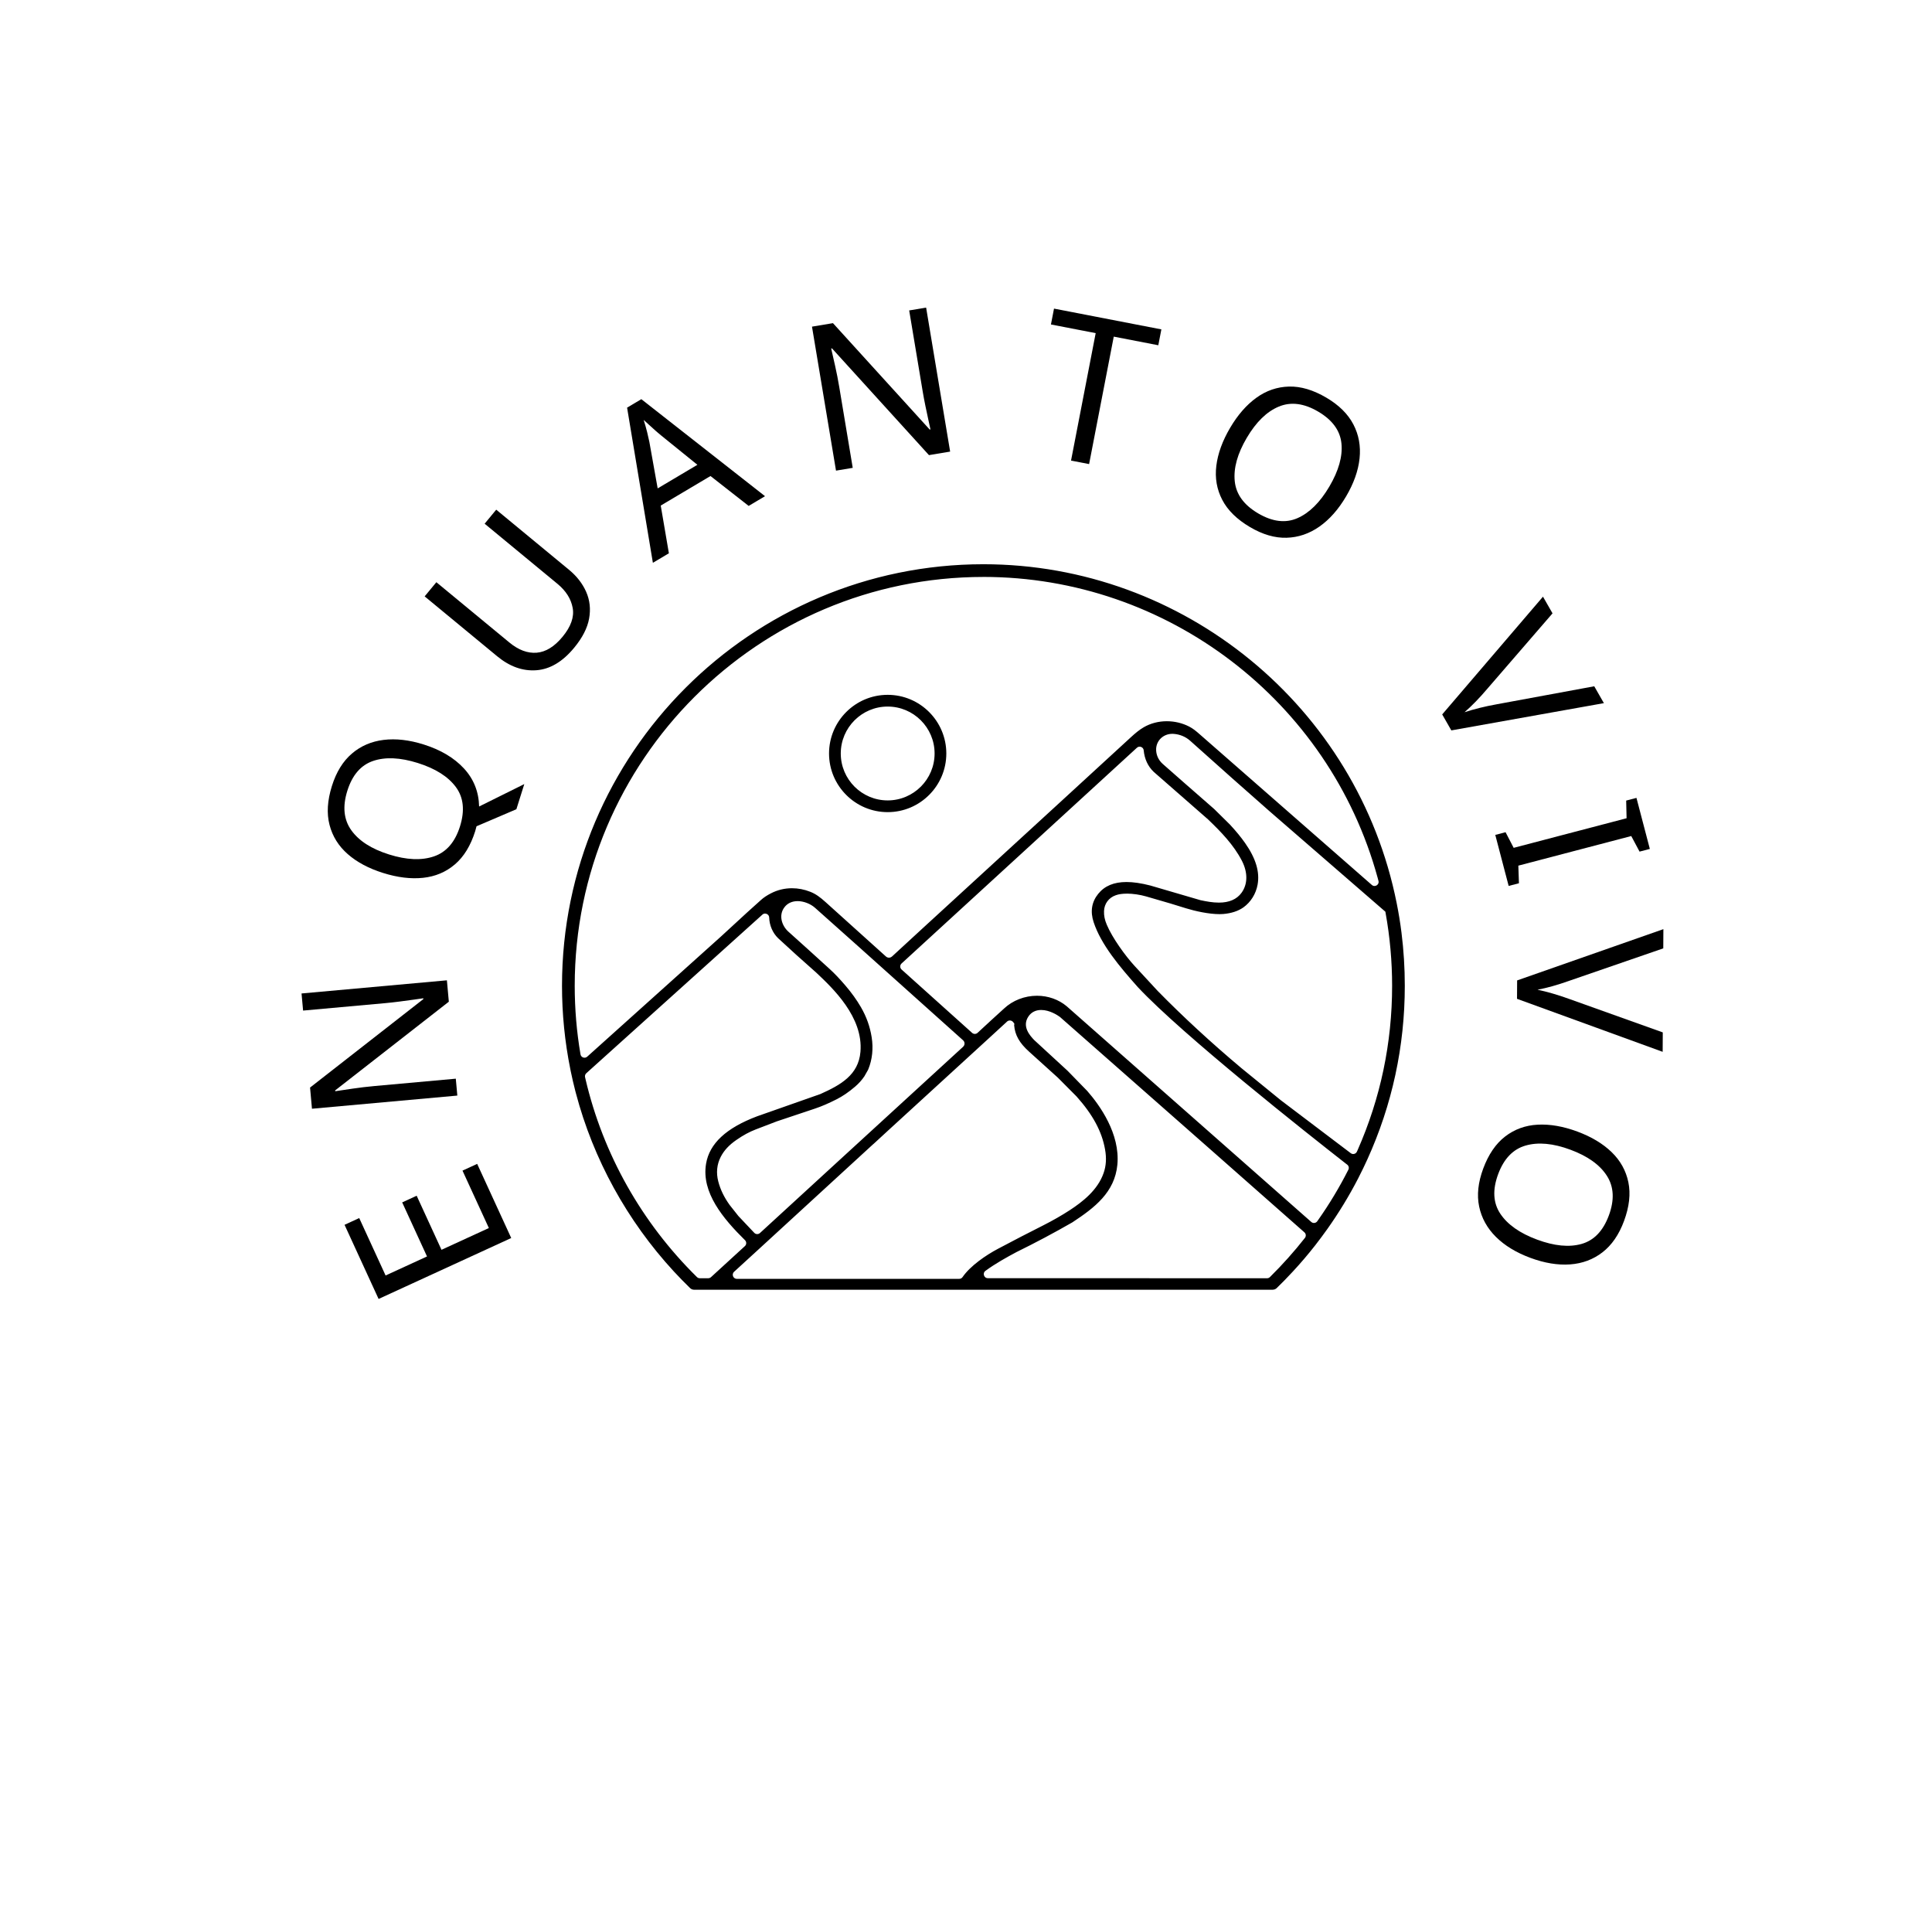
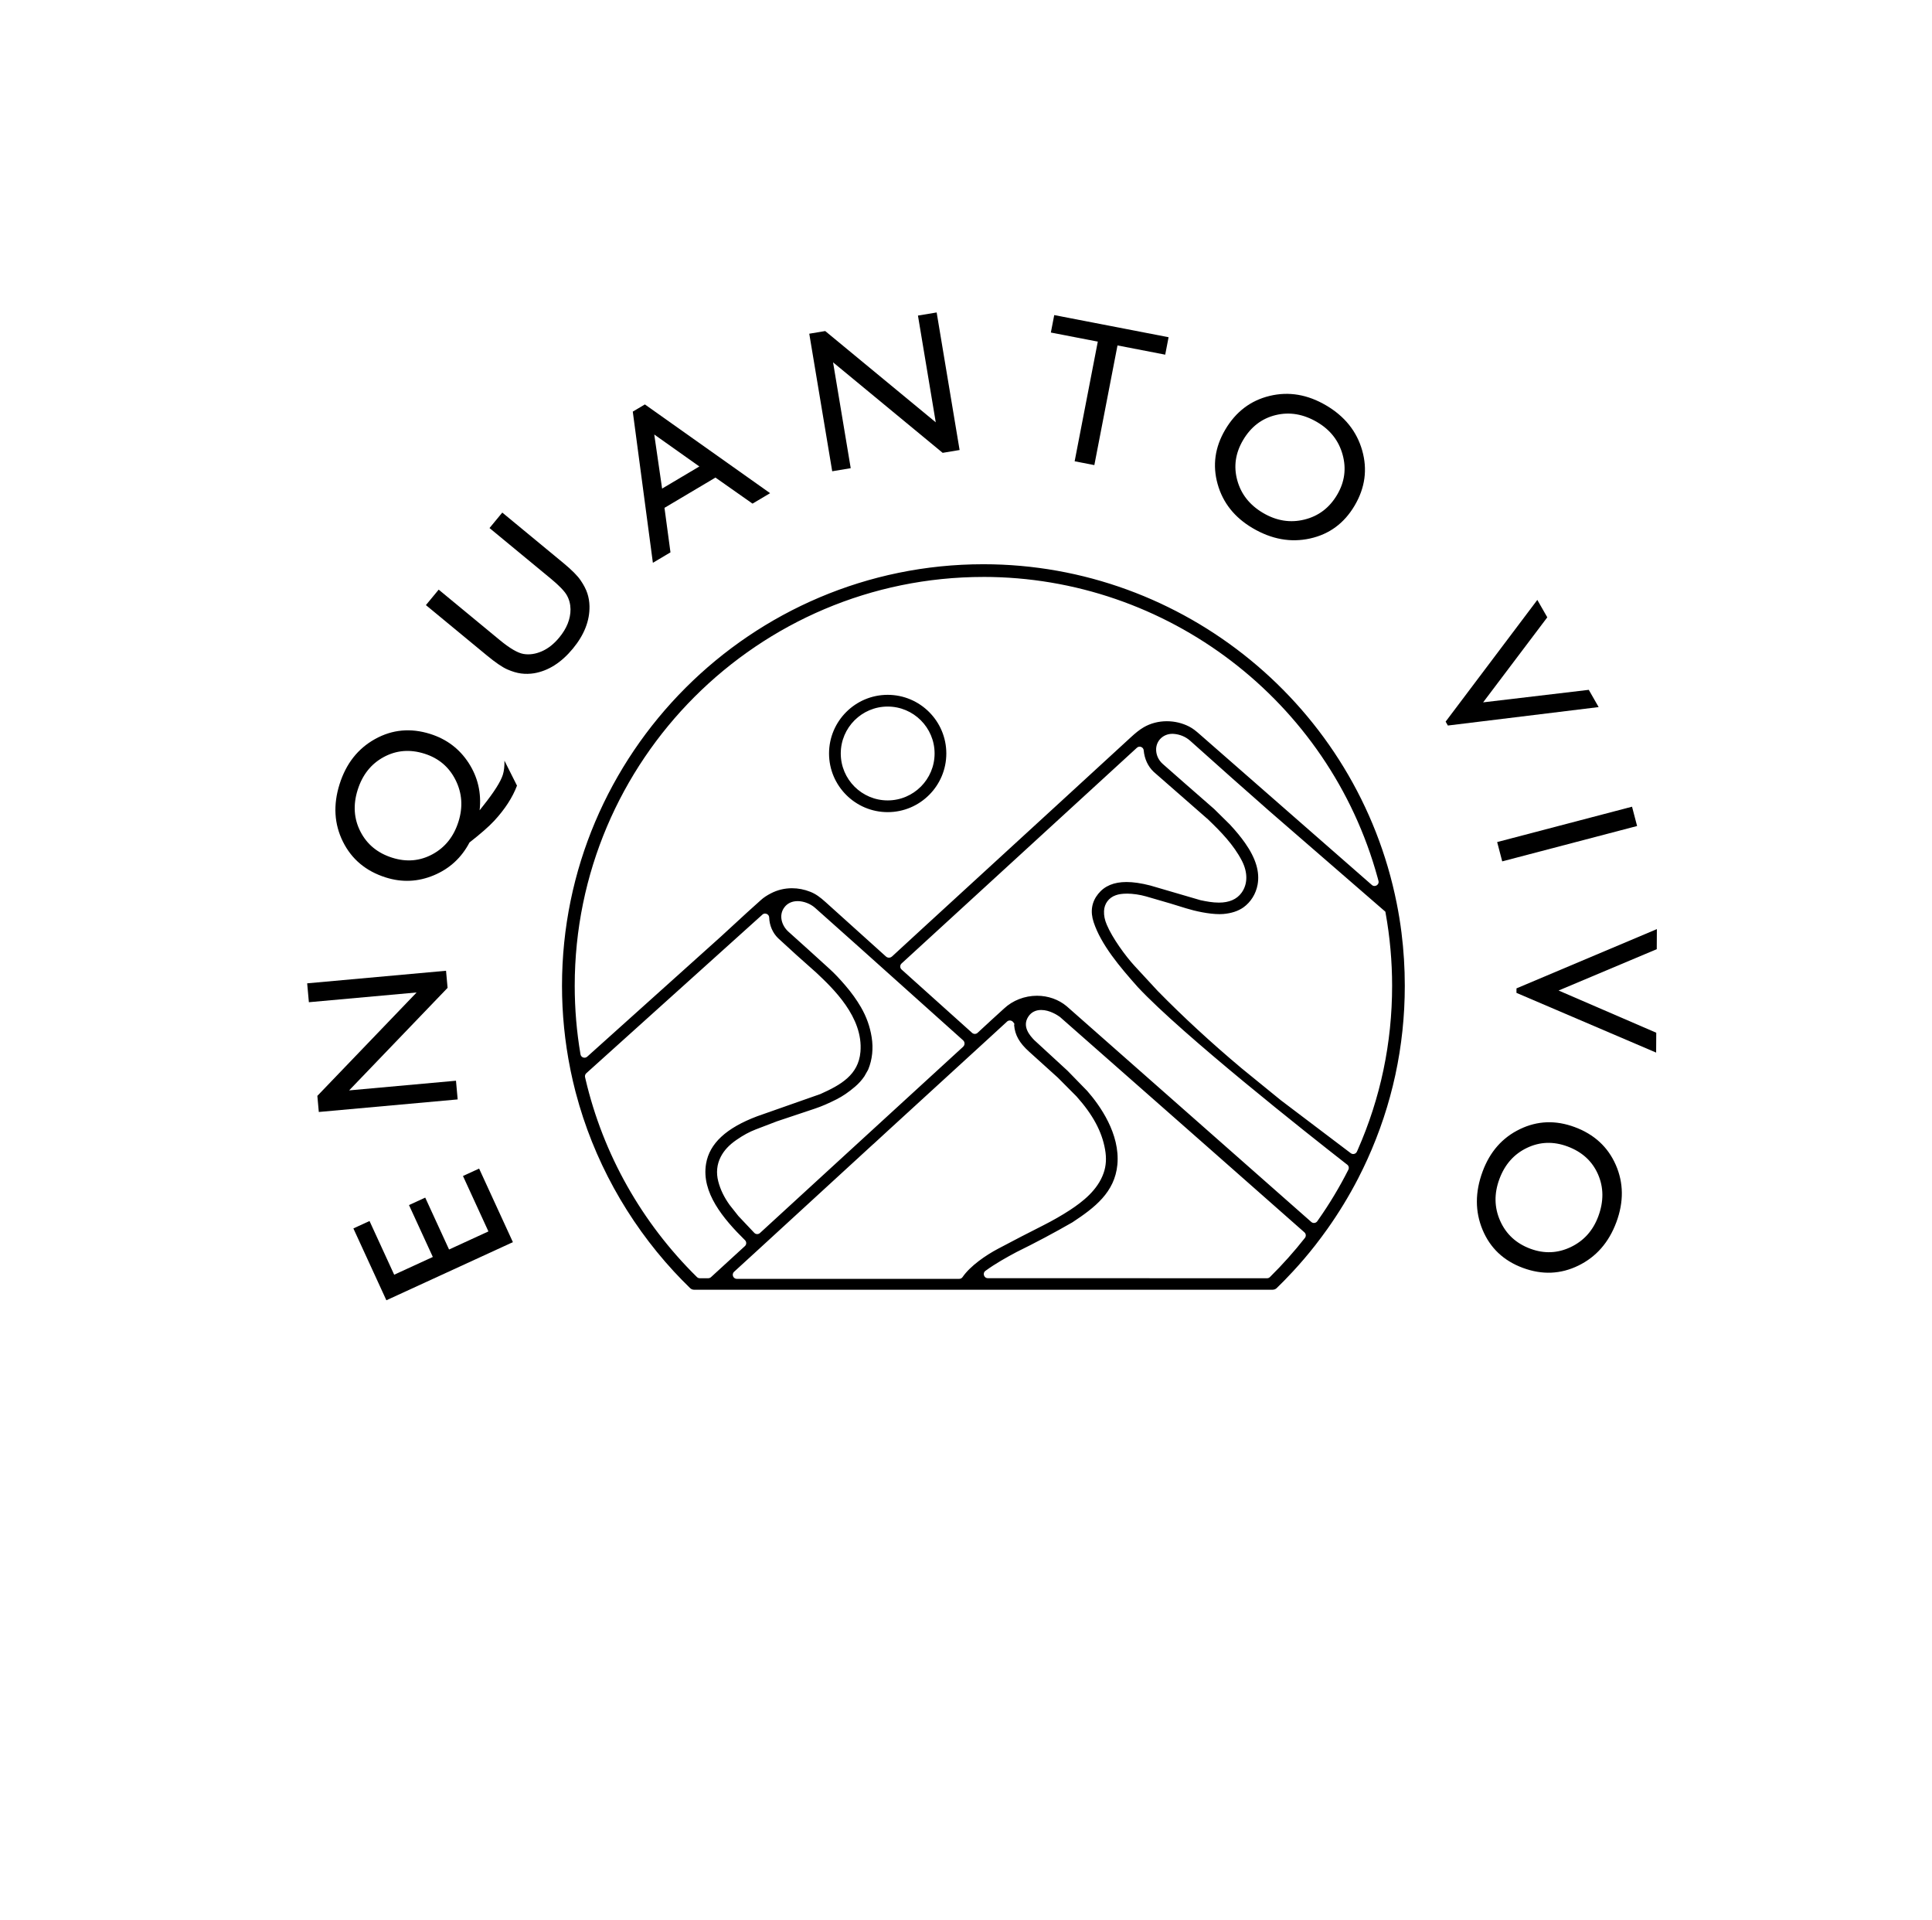
<svg xmlns="http://www.w3.org/2000/svg" id="Camada_2" data-name="Camada 2" viewBox="0 0 1153.11 1145.42">
  <defs>
    <style>
      .cls-1 {
-         font-family: GillSans, 'Gill Sans';
-         font-size: 122px;
      }
    </style>
  </defs>
  <g id="Camada_1-2" data-name="Camada 1">
    <g>
      <path d="M414.28,769.13c-.76,0-1.49-.29-2.04-.82-3.27-3.18-6.52-6.51-9.68-9.92-27.83-30.16-48.01-66.9-58.37-106.25l-.31-1.17c-1.01-3.91-1.93-7.89-2.75-11.83l-.24-1.2c-3.29-16.29-4.96-33-4.96-49.69,0-138.42,112.61-251.04,251.02-251.04,119.35,0,222.88,84.91,246.18,201.9,1.16,5.73,2.12,11.64,2.86,17.55,1.31,10.36,1.97,20.98,1.97,31.59,0,36.08-7.52,70.92-22.36,103.55-1.6,3.51-3.32,7.09-5.14,10.63l-.32.63h0c-5.33,10.33-11.48,20.43-18.28,30.04-2.49,3.49-4.86,6.67-7.22,9.69-4.24,5.42-8.7,10.66-13.27,15.57-3.28,3.54-6.47,6.81-9.7,9.95-.55.53-1.28.83-2.04.83h-345.36ZM520.72,682.5l-68.21,62.59-14.7,13.45c-1.97,1.8-.7,5.08,1.97,5.08h132.73c.96.01,1.86-.46,2.41-1.25h0c4.54-6.62,13.89-13.03,21.13-16.82l13.61-7.14,12.97-6.62c6.2-3.15,11.36-6.11,16.23-9.29,7.56-4.96,16.7-11.98,20.29-22.33,1.54-4.39,1.83-9.09.89-14.37-1.89-10.76-7.33-20.89-17.14-31.87-.04-.04-.08-.09-.12-.13l-10.92-10.99s-.08-.07-.11-.11l-17.24-15.58c-5.64-5.07-8.25-9.69-8.72-15.4l.18-.91-.83-1.17c-.64-.79-1.5-1.2-2.42-1.2s-1.75.4-2.33,1.09l-10.12,9.29-54.14,49.55-2.94,2.67-3.03,2.79-6.77,6.24-1.64,1.49h0s-1.04.93-1.04.93ZM621.44,602.19c-3.45,0-6.22,1.41-8.02,4.07-4.32,6.37,1.04,12.14,3.43,14.67.05.05.09.1.14.14l19.73,18.15s.08.07.11.11l11.63,11.92s.08.08.12.13c7.39,8.45,19.54,25.37,17.82,43.61-1.57,16.23-13.43,25.32-26.51,33.93-.06.04-.11.07-.17.11-10.81,6.2-22.02,12.16-33.25,17.67-5.86,3.14-12.57,6.83-18.59,11.25h0c-2.28,1.67-1.1,5.28,1.73,5.28l166.64.05c.77,0,1.51-.3,2.05-.84h0c7.5-7.4,14.55-15.28,20.94-23.42h0c.95-1.21.8-2.95-.34-3.98h0c-.35-.31-.68-.61-1.02-.9-35.1-31.01-77.48-68.31-114.87-101.21l-29.93-26.34c-.07-.06-.13-.11-.21-.17-1.56-1.14-6.26-4.22-11.43-4.22ZM349.59,640.06c-.77.69-1.11,1.73-.91,2.74h0c.09.45.19.9.3,1.34,10.51,44.8,33.55,85.7,66.63,118.27h0c.55.54,1.29.84,2.06.84h5.05c.73-.02,1.43-.29,1.97-.78l20.23-18.53c1.23-1.13,1.27-3.06.08-4.24h0c-13.02-12.84-25.94-28.25-23.1-45.17,1.99-11.91,11.87-21.06,30.2-27.97l37.6-13.23c.08-.03.16-.06.24-.1,12.09-5.44,22.91-11.46,24.11-25.53,1.83-21.02-16.66-38.42-26.59-47.76-7.99-7.03-15.61-13.9-22.67-20.46-3.15-3.04-5.05-7.42-5.19-12h0c-.08-2.49-3.03-3.75-4.88-2.08l-105.11,94.66ZM515.69,641.66c-.04.08-.09.15-.14.23-1.5,2.24-3.33,4.29-5.53,6.18-3.83,3.26-7.31,5.64-10.95,7.49-4.86,2.46-8.81,4.16-12.8,5.51l-22.81,7.63-12.65,4.85c-3.83,1.48-7.37,3.4-11.48,6.24-4.51,3.1-7.55,6.37-9.58,10.3-2.38,4.59-2.91,9.79-1.54,15.04,1.29,4.96,3.55,9.63,6.91,14.29l5.14,6.5c.05.07.11.13.17.19l9.39,9.94c1.1,1.16,2.92,1.23,4.1.15l47.98-44.01,29.28-26.83,4.46-4.1,39.42-36.1c.75-.69,1.14-1.5,1.14-2.42,0-.89-.38-1.72-1.07-2.33l-62.95-56.4-25.36-22.61c-2.8-2.51-7.01-4.13-10.72-4.13-3.48,0-6.34,1.32-8.25,3.8-3.9,5.04-1.7,11.63,2.36,15.27l11.92,10.73,12.65,11.49c3.02,2.76,5.95,5.83,9.5,9.98,3.61,4.2,6.6,8.38,9.15,12.77,3.27,5.62,5.35,11.45,6.35,17.81,1.05,6.58.35,13.1-2.01,18.87-.05.13-.12.26-.19.39l-1.89,3.32ZM618.95,594.7c6.49,0,12.67,2.19,17.39,6.16l145.96,128.7c1.29,1.14,3.29.92,4.3-.48h0c.24-.33.47-.66.69-.98,6.66-9.45,12.7-19.51,17.93-29.87h0c.64-1.27.28-2.81-.86-3.66h0c-.35-.26-.69-.54-1.04-.81-22.31-17.43-97.14-76.52-123.83-105.04-10.87-12.21-21.88-25.26-26.28-38.58-2.05-6.2-1.16-11.73,2.64-16.44,3.74-4.63,9.14-6.88,16.5-6.88,4.03,0,8.64.68,14.1,2.07l29.74,8.7c.07.02.14.04.22.05,3.6.77,7.35,1.46,11.09,1.46,6.29,0,10.96-2.03,13.89-6.03,3.87-5.28,3.99-12.42.32-19.59-5.03-9.77-12.82-17.66-20.36-24.91-11.67-10.17-22.28-19.45-32.47-28.41-3.3-3.17-5.31-7.49-5.75-12.44h0c-.22-2.42-3.1-3.54-4.89-1.9h0c-44.47,40.71-90.42,82.82-140.48,128.75h0c-1.27,1.17-1.26,3.18.02,4.33l42.1,37.81c1.12,1.01,2.83,1,3.94-.03h0c5.76-5.35,10.93-10.09,15.79-14.49,5.08-4.78,12.12-7.51,19.33-7.51ZM672.51,532.77c-2.65,0-4.9.32-6.71.96-4.39,1.51-7.22,5.32-7.37,9.95-.11,2.7.44,5.42,1.69,8.32,3.33,7.92,11.11,18.69,16.74,24.79l13.73,14.85c15.26,15.56,32.09,31.07,50.08,46.16l23.52,19.16,41.73,31.58c1.48,1.12,3.61.6,4.41-1.08h0c.16-.35.31-.68.45-1.02,13.67-31,20.6-64.05,20.6-98.2,0-14.56-1.31-29.18-3.88-43.47l-.19-1.02-2.69-2.33-66.7-57.84-21.9-19.34-25.33-22.6c-2.79-2.48-6.29-3.94-10.13-4.23-.27-.02-.56-.03-.85-.03-5.49,0-9.86,4.01-10.16,9.32-.17,3.6,1.34,7.08,4.14,9.55l12.55,11.05,18.01,15.75s.09.08.13.12l9.32,9.19c3.65,3.94,6.53,7.44,9.02,10.99,6.33,9.02,8.75,17.03,7.39,24.48-.97,5.35-3.96,10.16-8.22,13.21-3.06,2.18-7.05,3.49-11.84,3.89-.68.05-1.4.08-2.15.08-6.38,0-14.43-1.78-19.84-3.45l-9.35-2.88-14.49-4.21c-3.68-1.06-8.06-1.7-11.72-1.7ZM586.96,343.78c-134.79,0-244.44,109.66-244.44,244.46,0,13.82,1.16,27.61,3.46,41.01h0c.39,2.27,3.12,3.22,4.83,1.69l79.77-71.65,15.69-14.43,8.19-7.38c1.63-1.47,3.44-2.68,5.88-3.93,3.85-1.98,8-2.98,12.35-2.98,3.62,0,7.25.7,10.76,2.09,3.3,1.31,5.83,3.26,8.86,5.97l36.12,32.54c.58.54,1.35.84,2.15.84,1.16,0,1.9-.63,2.15-.83l17.99-16.55,79.44-72.84,45.27-41.56c2.58-2.36,4.83-4.24,7.44-5.77,3.98-2.32,8.67-3.55,13.56-3.55,4.63,0,9.19,1.1,13.18,3.18,2.06,1.06,3.84,2.48,6.04,4.43l102.82,89.99c2.14,1.87,5.43-.11,4.77-2.87h0c-.11-.5-.25-.98-.38-1.46l-.13-.49c-29.02-105.91-125.97-179.88-235.76-179.88Z" />
      <path d="M759.64,769.63h-345.36c-.9,0-1.75-.34-2.39-.97-3.27-3.18-6.53-6.52-9.7-9.94-27.88-30.22-48.11-67.03-58.49-106.46l-.31-1.17c-1.01-3.93-1.94-7.92-2.75-11.85l-.24-1.21c-3.3-16.32-4.97-33.07-4.97-49.79,0-138.7,112.83-251.54,251.52-251.54,119.58,0,223.32,85.08,246.67,202.3,1.15,5.73,2.12,11.65,2.86,17.58,1.31,10.38,1.97,21.03,1.97,31.65,0,36.15-7.54,71.06-22.41,103.76-1.59,3.51-3.33,7.09-5.15,10.65l-.32.64c-5.34,10.34-11.5,20.46-18.32,30.08-2.5,3.5-4.86,6.67-7.23,9.71-4.25,5.43-8.72,10.68-13.29,15.6-3.29,3.56-6.47,6.82-9.72,9.97-.64.62-1.49.97-2.39.97ZM586.96,337.7c-138.14,0-250.52,112.39-250.52,250.54,0,16.65,1.67,33.34,4.95,49.59l.24,1.21c.81,3.91,1.73,7.88,2.74,11.8l.3,1.17c10.34,39.27,30.48,75.94,58.26,106.04,3.15,3.4,6.4,6.73,9.66,9.9.45.44,1.05.68,1.69.68h345.36c.64,0,1.24-.24,1.69-.68,3.23-3.14,6.4-6.39,9.68-9.94,4.56-4.91,9.01-10.13,13.24-15.54,2.36-3.03,4.72-6.19,7.21-9.68,6.76-9.55,12.88-19.6,18.19-29.86l.37-.74c1.81-3.55,3.54-7.12,5.13-10.61,14.81-32.56,22.32-67.34,22.32-103.35,0-10.58-.66-21.19-1.97-31.53-.74-5.91-1.7-11.81-2.85-17.51-23.25-116.76-126.58-201.5-245.69-201.5ZM572.5,764.13h-132.72c-1.45-.02-2.67-.85-3.19-2.2-.52-1.35-.19-2.79.88-3.77l14.7-13.45,68.21-62.59,1.42-1.27h0s1.27-1.15,1.27-1.15l12.74-11.7,54.13-49.54,10.12-9.29c.64-.76,1.63-1.22,2.67-1.22s2.08.49,2.8,1.38l.98,1.38-.21,1.05c.47,5.55,3.03,10.04,8.55,15l17.38,15.7,11.06,11.14c9.87,11.05,15.36,21.25,17.26,32.11.96,5.36.67,10.15-.91,14.62-3.64,10.49-12.86,17.58-20.49,22.59-4.9,3.2-10.07,6.16-16.28,9.32l-12.97,6.62-13.61,7.14c-7.19,3.76-16.46,10.12-20.95,16.66-.64.93-1.7,1.49-2.82,1.49ZM521.05,682.87l-68.21,62.59-14.7,13.45c-.9.83-.91,1.92-.62,2.67s1.04,1.55,2.26,1.55h132.72c.8.01,1.55-.38,2-1.04,4.59-6.7,14.02-13.16,21.31-16.98l13.61-7.14,12.98-6.62c6.18-3.14,11.32-6.09,16.19-9.26,7.49-4.92,16.55-11.87,20.09-22.08,1.52-4.31,1.8-8.92.87-14.11-1.87-10.67-7.28-20.72-17.02-31.62l-.11-.11-11.01-11.07-17.24-15.58c-5.75-5.17-8.4-9.87-8.88-15.73v-.07s.15-.77.15-.77l-.71-1c-.52-.64-1.22-.99-2.01-.99-.74,0-1.46.34-1.95.91l-10.16,9.33-60.1,55.01-8.78,8.08h0s-.67.59-.67.59ZM756.24,763.77l-166.64-.05c-1.51,0-2.78-.93-3.25-2.36s.01-2.93,1.23-3.83c6.05-4.44,12.8-8.16,18.66-11.29,11.23-5.51,22.41-11.45,33.23-17.67l.15-.09c12.97-8.53,24.74-17.52,26.29-33.56,1.71-18.06-10.35-34.84-17.69-43.23l-.1-.1-11.73-12.02-19.73-18.15c-.06-.06-.11-.11-.17-.17-2.21-2.33-8.07-8.53-3.48-15.29,1.89-2.8,4.81-4.29,8.43-4.29,5.24,0,9.95,3.02,11.72,4.31.09.06.16.12.24.2l33.54,29.52c36.22,31.88,77.28,68.01,111.26,98.03.34.29.68.59,1.03.91,1.34,1.2,1.51,3.25.41,4.66-6.41,8.16-13.47,16.06-20.99,23.47-.64.64-1.5.99-2.41.99ZM621.44,602.69c-3.28,0-5.91,1.33-7.61,3.85-4.13,6.09,1.13,11.67,3.38,14.04.04.04.08.08.12.12l19.86,18.28,11.63,11.93s.09.1.14.15c7.45,8.51,19.68,25.54,17.94,43.98-1.59,16.48-13.56,25.62-26.74,34.3-.06.04-.13.08-.19.12-10.85,6.23-22.04,12.18-33.28,17.69-5.81,3.11-12.52,6.8-18.52,11.2-1.05.77-1.14,1.9-.87,2.71.26.81,1.01,1.67,2.3,1.67l166.64.05c.64,0,1.25-.25,1.7-.7,7.49-7.39,14.52-15.25,20.9-23.38.79-1,.66-2.45-.28-3.3-.34-.31-.67-.6-1.02-.9-33.98-30.02-75.04-66.15-111.26-98.03l-33.54-29.52c-.06-.05-.11-.09-.17-.14-1.33-.97-6.05-4.12-11.14-4.12ZM417.66,763.75c-.9,0-1.76-.35-2.4-.98-33.14-32.64-56.23-73.61-66.76-118.51-.11-.45-.22-.91-.31-1.36-.23-1.18.17-2.41,1.07-3.21l105.11-94.66c1-.9,2.39-1.13,3.63-.6,1.24.53,2.04,1.69,2.08,3.04.14,4.45,1.98,8.69,5.04,11.66,7.04,6.54,14.67,13.42,22.66,20.45,10.01,9.42,28.61,26.92,26.75,48.18-1.22,14.37-12.24,20.47-24.4,25.94-.09.04-.19.08-.28.11l-37.6,13.23c-18.13,6.84-27.91,15.86-29.87,27.58-2.8,16.69,10.04,31.98,22.96,44.73.68.67,1.04,1.56,1.02,2.5s-.41,1.82-1.11,2.46l-20.23,18.53c-.63.58-1.45.9-2.3.9h-5.05s0,.01,0,.01ZM456.65,545.15c-.58,0-1.16.21-1.61.63l-105.11,94.66c-.63.57-.92,1.44-.75,2.28.09.44.19.88.3,1.32,10.49,44.71,33.48,85.52,66.49,118.03.46.45,1.06.7,1.7.7h5.06c.61-.02,1.18-.24,1.63-.65l20.23-18.53c.5-.45.77-1.07.79-1.74.01-.67-.24-1.3-.72-1.77-13.11-12.93-26.12-28.47-23.25-45.61,2.03-12.1,12.01-21.38,30.51-28.35l37.62-13.23c.07-.02.14-.05.2-.08,11.88-5.34,22.64-11.28,23.81-25.11,1.81-20.78-16.56-38.06-26.43-47.35-7.99-7.02-15.62-13.91-22.68-20.47-3.26-3.15-5.21-7.65-5.35-12.35-.03-.96-.59-1.78-1.47-2.16-.31-.13-.64-.2-.96-.2ZM451.96,737.43c-.91,0-1.82-.36-2.49-1.07l-9.39-9.94c-.07-.07-.14-.15-.2-.23l-5.14-6.5c-3.41-4.72-5.7-9.45-7-14.47-1.4-5.37-.86-10.69,1.58-15.39,2.07-4,5.16-7.33,9.74-10.48,4.14-2.85,7.71-4.8,11.58-6.29l12.65-4.85,22.83-7.63c3.96-1.34,7.89-3.03,12.73-5.48,3.6-1.83,7.05-4.19,10.85-7.42,2.17-1.86,3.95-3.85,5.44-6.08.04-.06.08-.13.12-.2h0s1.89-3.32,1.89-3.32c.06-.11.12-.22.16-.33,2.33-5.69,3.01-12.12,1.98-18.61-.99-6.3-3.05-12.06-6.29-17.63-2.54-4.37-5.51-8.52-9.1-12.69-3.54-4.13-6.45-7.2-9.46-9.94l-12.65-11.49-11.92-10.73c-4.22-3.79-6.5-10.67-2.42-15.95,2.01-2.62,5-4,8.65-4s8.16,1.67,11.05,4.25l25.36,22.61,62.95,56.4c.79.71,1.23,1.67,1.24,2.7,0,1.06-.43,2-1.3,2.79l-73.15,67.03-47.98,44.01c-.65.6-1.48.89-2.31.89ZM516.13,641.91h0c-.05.09-.1.17-.16.26-1.54,2.3-3.38,4.36-5.62,6.28-3.86,3.29-7.38,5.69-11.05,7.55-4.88,2.47-8.85,4.18-12.86,5.53l-22.82,7.63-12.63,4.84c-3.8,1.47-7.31,3.37-11.38,6.18-4.44,3.05-7.43,6.27-9.42,10.11-2.32,4.48-2.84,9.56-1.5,14.68,1.27,4.9,3.51,9.52,6.83,14.12l5.13,6.48c.04.06.09.11.14.16l9.39,9.94c.9.96,2.43,1.01,3.4.12l47.98-44.01,73.15-67.03c.65-.59.98-1.28.97-2.05,0-.74-.32-1.44-.91-1.96l-62.95-56.4-25.36-22.61c-2.72-2.43-6.79-4-10.38-4-3.32,0-6.04,1.25-7.85,3.61-3.71,4.8-1.59,11.1,2.29,14.59l11.92,10.73,12.65,11.49c3.04,2.77,5.98,5.86,9.54,10.02,3.62,4.22,6.64,8.42,9.21,12.84,3.3,5.68,5.4,11.56,6.42,17.98,1.06,6.66.36,13.28-2.04,19.14-.06.15-.14.3-.22.45l-1.89,3.32ZM784.24,730.79c-.83,0-1.64-.3-2.27-.86l-145.96-128.7c-4.62-3.89-10.68-6.03-17.06-6.03-7.08,0-14,2.69-18.98,7.37-4.91,4.44-10.07,9.17-15.79,14.49-1.31,1.21-3.29,1.23-4.62.04l-42.1-37.81c-.72-.64-1.13-1.56-1.14-2.53,0-.96.4-1.89,1.11-2.54,50.95-46.75,96.9-88.86,140.48-128.75.97-.89,2.33-1.14,3.55-.67,1.22.47,2.06,1.58,2.17,2.89.43,4.84,2.37,9.03,5.6,12.13,10.33,9.09,20.96,18.38,32.45,28.4,7.59,7.29,15.42,15.22,20.48,25.06,3.75,7.34,3.62,14.67-.37,20.11-3.02,4.14-7.83,6.24-14.29,6.24-3.83,0-7.64-.71-11.2-1.47-.08-.02-.17-.04-.25-.06l-29.74-8.7c-5.4-1.38-9.97-2.05-13.96-2.05-7.21,0-12.48,2.19-16.12,6.69-3.69,4.57-4.54,9.94-2.55,15.97,4.38,13.23,15.33,26.23,26.18,38.41,26.66,28.5,101.47,87.56,123.76,104.98l.1.08c.31.24.62.49.93.72,1.33,1,1.75,2.8,1,4.28-5.25,10.39-11.3,20.46-17.97,29.94-.22.32-.46.66-.7.99-.57.78-1.44,1.29-2.4,1.4-.12.01-.25.02-.38.02ZM618.95,594.2c6.61,0,12.9,2.23,17.71,6.27l145.97,128.71c.52.46,1.18.67,1.87.59.69-.08,1.29-.43,1.69-.98.24-.32.47-.65.68-.97,6.65-9.45,12.67-19.48,17.9-29.82.53-1.05.23-2.33-.71-3.03-.32-.24-.63-.49-.95-.73l-.1-.08c-22.31-17.43-97.16-76.53-123.88-105.09-10.92-12.27-21.95-25.35-26.39-38.77-2.11-6.37-1.19-12.06,2.72-16.91,3.84-4.75,9.37-7.06,16.89-7.06,4.07,0,8.72.68,14.22,2.09l29.76,8.7c.06.02.12.03.18.05,3.5.75,7.26,1.45,10.99,1.45,6.12,0,10.66-1.96,13.48-5.83,3.75-5.12,3.85-12.07.28-19.07-4.99-9.7-12.75-17.56-20.26-24.77-11.48-10-22.1-19.29-32.46-28.4-3.42-3.28-5.46-7.7-5.92-12.77-.08-.94-.66-1.71-1.54-2.05-.88-.34-1.82-.16-2.51.47-43.58,39.89-89.53,82.01-140.48,128.75-.51.46-.79,1.12-.79,1.8,0,.69.29,1.33.8,1.79l42.1,37.81c.94.84,2.34.83,3.27-.03,5.73-5.32,10.89-10.06,15.79-14.49,5.16-4.85,12.33-7.63,19.66-7.63ZM807.67,689.64c-.74,0-1.46-.24-2.06-.69l-41.73-31.58-23.54-19.17c-18.01-15.11-34.87-30.65-50.12-46.2l-13.73-14.86c-5.66-6.14-13.48-16.97-16.84-24.94-1.27-2.97-1.84-5.76-1.73-8.54.16-4.83,3.11-8.82,7.71-10.4,1.85-.66,4.16-.99,6.87-.99,3.7,0,8.13.64,11.86,1.72l14.49,4.21,9.35,2.88c5.38,1.66,13.38,3.43,19.7,3.43.75,0,1.46-.03,2.11-.08,4.7-.4,8.6-1.67,11.59-3.8,4.15-2.97,7.07-7.67,8.02-12.89,1.33-7.32-1.06-15.21-7.31-24.11-2.48-3.53-5.33-7-8.98-10.93l-9.41-9.28-18.01-15.75-12.55-11.05c-2.91-2.57-4.48-6.19-4.31-9.95.31-5.59,4.9-9.8,10.66-9.8.3,0,.61.01.89.04,3.94.29,7.55,1.8,10.42,4.36l25.33,22.6,21.9,19.34,69.52,60.28.22,1.19c2.58,14.32,3.89,28.97,3.89,43.56,0,34.22-6.95,67.33-20.65,98.4-.15.35-.29.68-.46,1.03-.44.94-1.28,1.62-2.28,1.87-.27.07-.55.1-.82.1ZM672.51,533.27c-2.59,0-4.79.31-6.54.94-4.2,1.44-6.89,5.08-7.04,9.49-.11,2.63.43,5.28,1.65,8.11,3.31,7.87,11.05,18.58,16.65,24.65l13.72,14.85c15.21,15.51,32.05,31.03,50.03,46.12l23.52,19.15,41.71,31.57c.58.44,1.33.6,2.04.42.71-.17,1.3-.66,1.61-1.32.16-.34.3-.67.45-1,13.65-30.95,20.57-63.92,20.57-98,0-14.53-1.3-29.12-3.88-43.38l-.15-.84-2.56-2.21-66.7-57.84-21.91-19.34-25.33-22.6c-2.7-2.41-6.1-3.83-9.83-4.11-.26-.02-.54-.03-.82-.03-5.23,0-9.38,3.8-9.66,8.85-.16,3.44,1.28,6.78,3.97,9.14l12.55,11.04,18.01,15.74c.05.04.1.09.15.14l9.32,9.19c3.69,3.98,6.57,7.49,9.08,11.05,6.41,9.13,8.86,17.27,7.47,24.86-.99,5.47-4.06,10.4-8.42,13.53-3.14,2.23-7.21,3.57-12.09,3.98-.67.05-1.41.08-2.19.08-6.43,0-14.54-1.8-19.99-3.48l-9.35-2.88-14.48-4.21c-3.64-1.05-7.96-1.68-11.58-1.68ZM348.87,632.19c-.38,0-.77-.06-1.14-.2-1.19-.42-2.04-1.41-2.25-2.66-2.3-13.43-3.46-27.25-3.46-41.1,0-135.07,109.88-244.96,244.94-244.96,110.02,0,207.17,74.12,236.25,180.25l.13.49c.13.48.27.98.38,1.47.35,1.49-.26,2.95-1.56,3.73-1.3.78-2.88.64-4.02-.36l-102.82-89.99c-2.18-1.93-3.93-3.33-5.94-4.36-3.93-2.04-8.41-3.12-12.96-3.12-4.8,0-9.41,1.2-13.31,3.48-2.57,1.5-4.8,3.37-7.35,5.71l-45.27,41.56-79.44,72.84-17.99,16.55c-.3.25-1.15.96-2.49.96-.93,0-1.81-.35-2.49-.98l-36.11-32.53c-2.98-2.68-5.48-4.6-8.71-5.88-3.45-1.36-7.01-2.06-10.58-2.06-4.26,0-8.34.98-12.12,2.93-2.4,1.23-4.18,2.42-5.78,3.86l-8.19,7.38-15.69,14.43-79.78,71.66c-.64.58-1.45.88-2.27.88ZM586.96,344.28c-134.51,0-243.94,109.44-243.94,243.96,0,13.79,1.16,27.56,3.45,40.92.15.89.75,1.59,1.59,1.88.84.29,1.75.11,2.42-.49l79.77-71.65,15.69-14.43,8.2-7.38c1.66-1.5,3.51-2.73,5.99-4.01,3.92-2.02,8.15-3.04,12.57-3.04,3.69,0,7.37.71,10.94,2.13,3.36,1.33,5.94,3.31,9.01,6.06l36.12,32.54c.5.46,1.14.71,1.81.71.98,0,1.59-.52,1.82-.71l17.97-16.54,79.44-72.84,45.27-41.56c2.6-2.38,4.88-4.28,7.52-5.83,4.06-2.37,8.83-3.62,13.81-3.62,4.71,0,9.35,1.12,13.42,3.23,2.1,1.08,3.91,2.53,6.14,4.5l102.82,89.98c.98.86,2.12.69,2.85.25.73-.44,1.41-1.37,1.11-2.63-.12-.49-.25-.97-.38-1.44l-.13-.49c-28.96-105.7-125.71-179.51-235.28-179.51Z" />
    </g>
-     <text class="cls-1" transform="translate(310.06 749.52) rotate(-114.67)">
-       <tspan x="0" y="0">E</tspan>
-     </text>
-     <text class="cls-1" transform="translate(274.02 665.55) rotate(-95.17)">
-       <tspan x="0" y="0">N</tspan>
-     </text>
-     <text class="cls-1" transform="translate(268.13 541.15) rotate(-72.53)">
-       <tspan x="0" y="0">Q</tspan>
-     </text>
-     <text class="cls-1" transform="translate(313.64 419.81) rotate(-50.46)">
-       <tspan x="0" y="0">U</tspan>
-     </text>
-     <text class="cls-1" transform="translate(389.67 335.84) rotate(-30.7)">
-       <tspan x="0" y="0">A</tspan>
-     </text>
-     <text class="cls-1" transform="translate(487.3 282.79) rotate(-9.47)">
-       <tspan x="0" y="0">N</tspan>
-     </text>
-     <text class="cls-1" transform="translate(611.34 269.45) rotate(10.95)">
-       <tspan x="0" y="0">T</tspan>
-     </text>
-     <text class="cls-1" transform="translate(705.56 289.25) rotate(30.51)">
-       <tspan x="0" y="0">O</tspan>
-     </text>
-     <text class="cls-1" transform="translate(812.66 363.73) rotate(48.15)">
-       <tspan x="0" y="0"> </tspan>
-     </text>
-     <text class="cls-1" transform="translate(845.32 399.32) rotate(60.22)">
-       <tspan x="0" y="0">V</tspan>
-     </text>
-     <text class="cls-1" transform="translate(891.22 493.5) rotate(75.31)">
-       <tspan x="0" y="0">I</tspan>
-     </text>
-     <text class="cls-1" transform="translate(905.68 553.94) rotate(90.34)">
-       <tspan x="0" y="0">V</tspan>
-     </text>
-     <text class="cls-1" transform="translate(902.97 653.05) rotate(110.34)">
-       <tspan x="0" y="0">O</tspan>
-     </text>
+     <g class="cls-1" transform="translate(310.06 749.52) rotate(-114.67)">
+       <path d="M154 1397L946 1397L946 1219L354 1219L354 793L926 793L926 614L354 614L354 180L965 180L965 2L154 2Z" transform="translate(0 0) scale(0.05957031 -0.05957031)" />
+     </g>
+     <g class="cls-1" transform="translate(274.02 665.55) rotate(-95.17)">
+       <path d="M1264 1397L1454 1397L1454 0L1282 0L348 1075L348 0L160 0L160 1397L322 1397L1264 313Z" transform="translate(0 0) scale(0.05957031 -0.05957031)" />
+     </g>
+     <g class="cls-1" transform="translate(268.13 541.15) rotate(-72.53)">
+       <path d="M1563 -88L1362 -283Q1268 -278 1165.5 -249.5Q1063 -221 957.5 -171Q852 -121 676 0Q421 46 255.5 242Q90 438 90 694Q90 1007 303 1212Q516 1417 842 1417Q1166 1417 1380.5 1213.5Q1595 1010 1595 702Q1595 443 1433 247Q1271 51 1014 0L1067 -20Q1314 -115 1423 -115Q1483 -115 1563 -88ZM842 1227Q606 1227 452 1075Q298 923 298 692Q298 467 453 317.5Q608 168 842 168Q1073 168 1231 321Q1389 474 1389 698Q1389 927 1234 1077Q1079 1227 842 1227Z" transform="translate(0 0) scale(0.05957031 -0.05957031)" />
+     </g>
+     <g class="cls-1" transform="translate(313.64 419.81) rotate(-50.46)">
+       <path d="M1126 1397L1327 1397L1327 604Q1327 443 1303.5 361Q1280 279 1245.5 224.5Q1211 170 1161 127Q995 -16 727 -16Q454 -16 289 126Q239 170 204.5 224.5Q170 279 147.5 358Q125 437 125 606L125 1397L326 1397L326 604Q326 407 371 330Q416 253 508 206.5Q600 160 725 160Q903 160 1015 253Q1074 303 1100 371Q1126 439 1126 604Z" transform="translate(0 0) scale(0.05957031 -0.05957031)" />
+     </g>
+     <g class="cls-1" transform="translate(389.67 335.84) rotate(-30.7)">
+       <path d="M600 1405L741 1405L1366 0L1161 0L975 414L381 414L205 0L0 0ZM893 592L668 1098L459 592Z" transform="translate(0 0) scale(0.05957031 -0.05957031)" />
+     </g>
+     <g class="cls-1" transform="translate(487.3 282.79) rotate(-9.47)">
+       <path d="M1264 1397L1454 1397L1454 0L1282 0L348 1075L348 0L160 0L160 1397L322 1397L1264 313Z" transform="translate(0 0) scale(0.05957031 -0.05957031)" />
+     </g>
+     <g class="cls-1" transform="translate(611.34 269.45) rotate(10.95)">
+       <path d="M35 1399L1202 1399L1202 1221L715 1221L715 0L514 0L514 1221L35 1221Z" transform="translate(0 0) scale(0.05957031 -0.05957031)" />
+     </g>
+     <g class="cls-1" transform="translate(705.56 289.25) rotate(30.51)">
+       <path d="M840 1417Q1164 1417 1379.5 1212Q1595 1007 1595 698Q1595 389 1377.5 186.5Q1160 -16 829 -16Q513 -16 302.5 186.5Q92 389 92 694Q92 1007 304 1212Q516 1417 840 1417ZM848 1227Q608 1227 453.5 1077Q299 927 299 694Q299 468 454 318Q609 168 842 168Q1076 168 1232.5 321Q1389 474 1389 702Q1389 924 1232.5 1075.5Q1076 1227 848 1227Z" transform="translate(0 0) scale(0.05957031 -0.05957031)" />
+     </g>
+     <g class="cls-1" transform="translate(812.66 363.73) rotate(48.15)" />
+     <g class="cls-1" transform="translate(845.32 399.32) rotate(60.22)">
+       <path d="M1038 1397L1237 1397L647 -6L602 -6L0 1397L201 1397L621 416Z" transform="translate(0 0) scale(0.05957031 -0.05957031)" />
+     </g>
+     <g class="cls-1" transform="translate(891.22 493.5) rotate(75.31)">
+       <path d="M156 1397L356 1397L356 0L156 0Z" transform="translate(0 0) scale(0.05957031 -0.05957031)" />
+     </g>
+     <g class="cls-1" transform="translate(905.68 553.94) rotate(90.34)">
+       <path d="M1038 1397L1237 1397L647 -6L602 -6L0 1397L201 1397L621 416Z" transform="translate(0 0) scale(0.05957031 -0.05957031)" />
+     </g>
+     <g class="cls-1" transform="translate(902.97 653.05) rotate(110.34)">
+       <path d="M840 1417Q1164 1417 1379.5 1212Q1595 1007 1595 698Q1595 389 1377.5 186.5Q1160 -16 829 -16Q513 -16 302.5 186.5Q92 389 92 694Q92 1007 304 1212Q516 1417 840 1417ZM848 1227Q608 1227 453.5 1077Q299 927 299 694Q299 468 454 318Q609 168 842 168Q1076 168 1232.5 321Q1389 474 1389 702Q1389 924 1232.5 1075.5Q1076 1227 848 1227Z" transform="translate(0 0) scale(0.05957031 -0.05957031)" />
+     </g>
    <g>
      <path d="M529.81,484.13c-19.02,0-34.5-15.48-34.5-34.5s15.48-34.5,34.5-34.5,34.5,15.48,34.5,34.5-15.48,34.5-34.5,34.5ZM529.81,421.13c-15.71,0-28.5,12.79-28.5,28.5s12.79,28.5,28.5,28.5,28.5-12.79,28.5-28.5-12.79-28.5-28.5-28.5Z" />
      <path d="M529.81,484.63c-19.3,0-35-15.7-35-35s15.7-35,35-35,35,15.7,35,35-15.7,35-35,35ZM529.81,415.63c-18.75,0-34,15.25-34,34s15.25,34,34,34,34-15.25,34-34-15.25-34-34-34ZM529.81,478.63c-15.99,0-29-13.01-29-29s13.01-29,29-29,29,13.01,29,29-13.01,29-29,29ZM529.81,421.63c-15.44,0-28,12.56-28,28s12.56,28,28,28,28-12.56,28-28-12.56-28-28-28Z" />
    </g>
  </g>
</svg>
